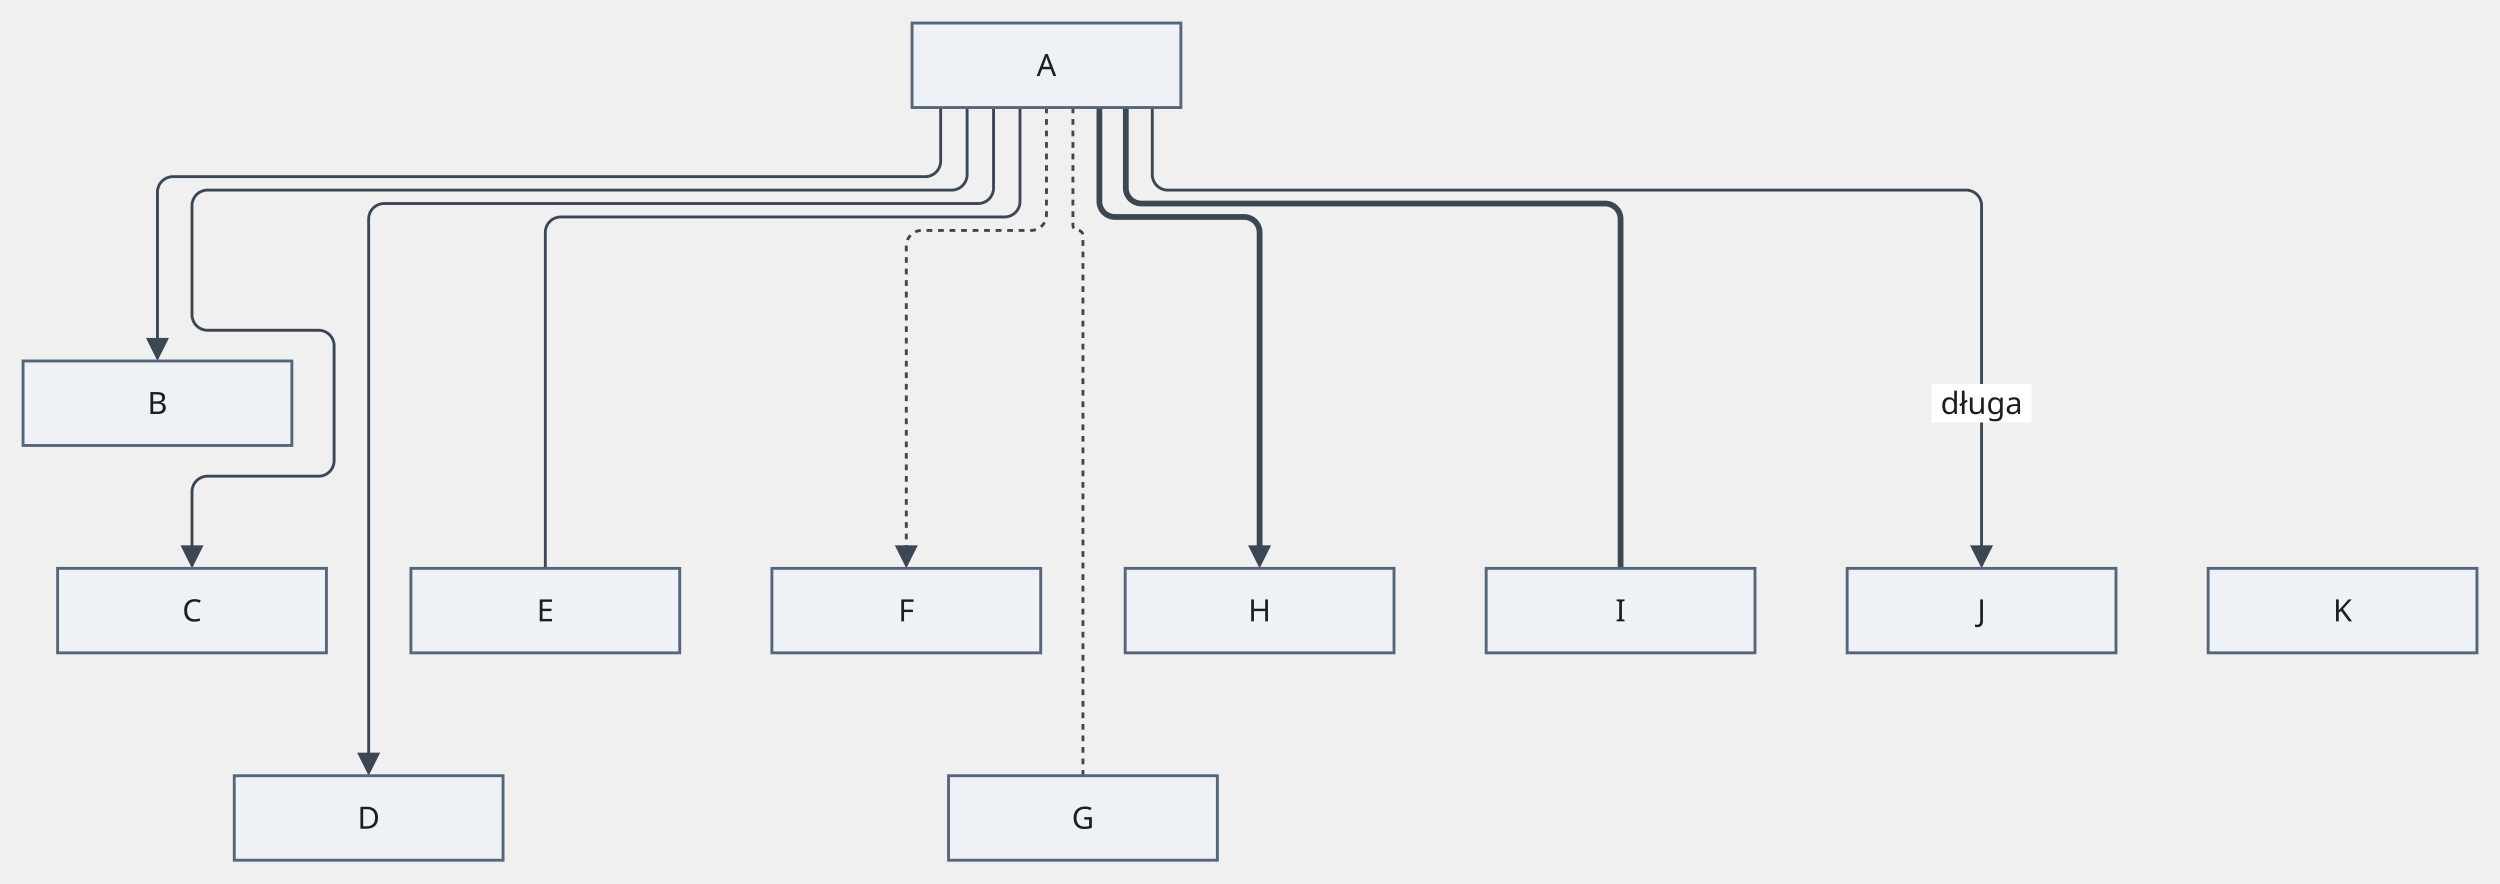
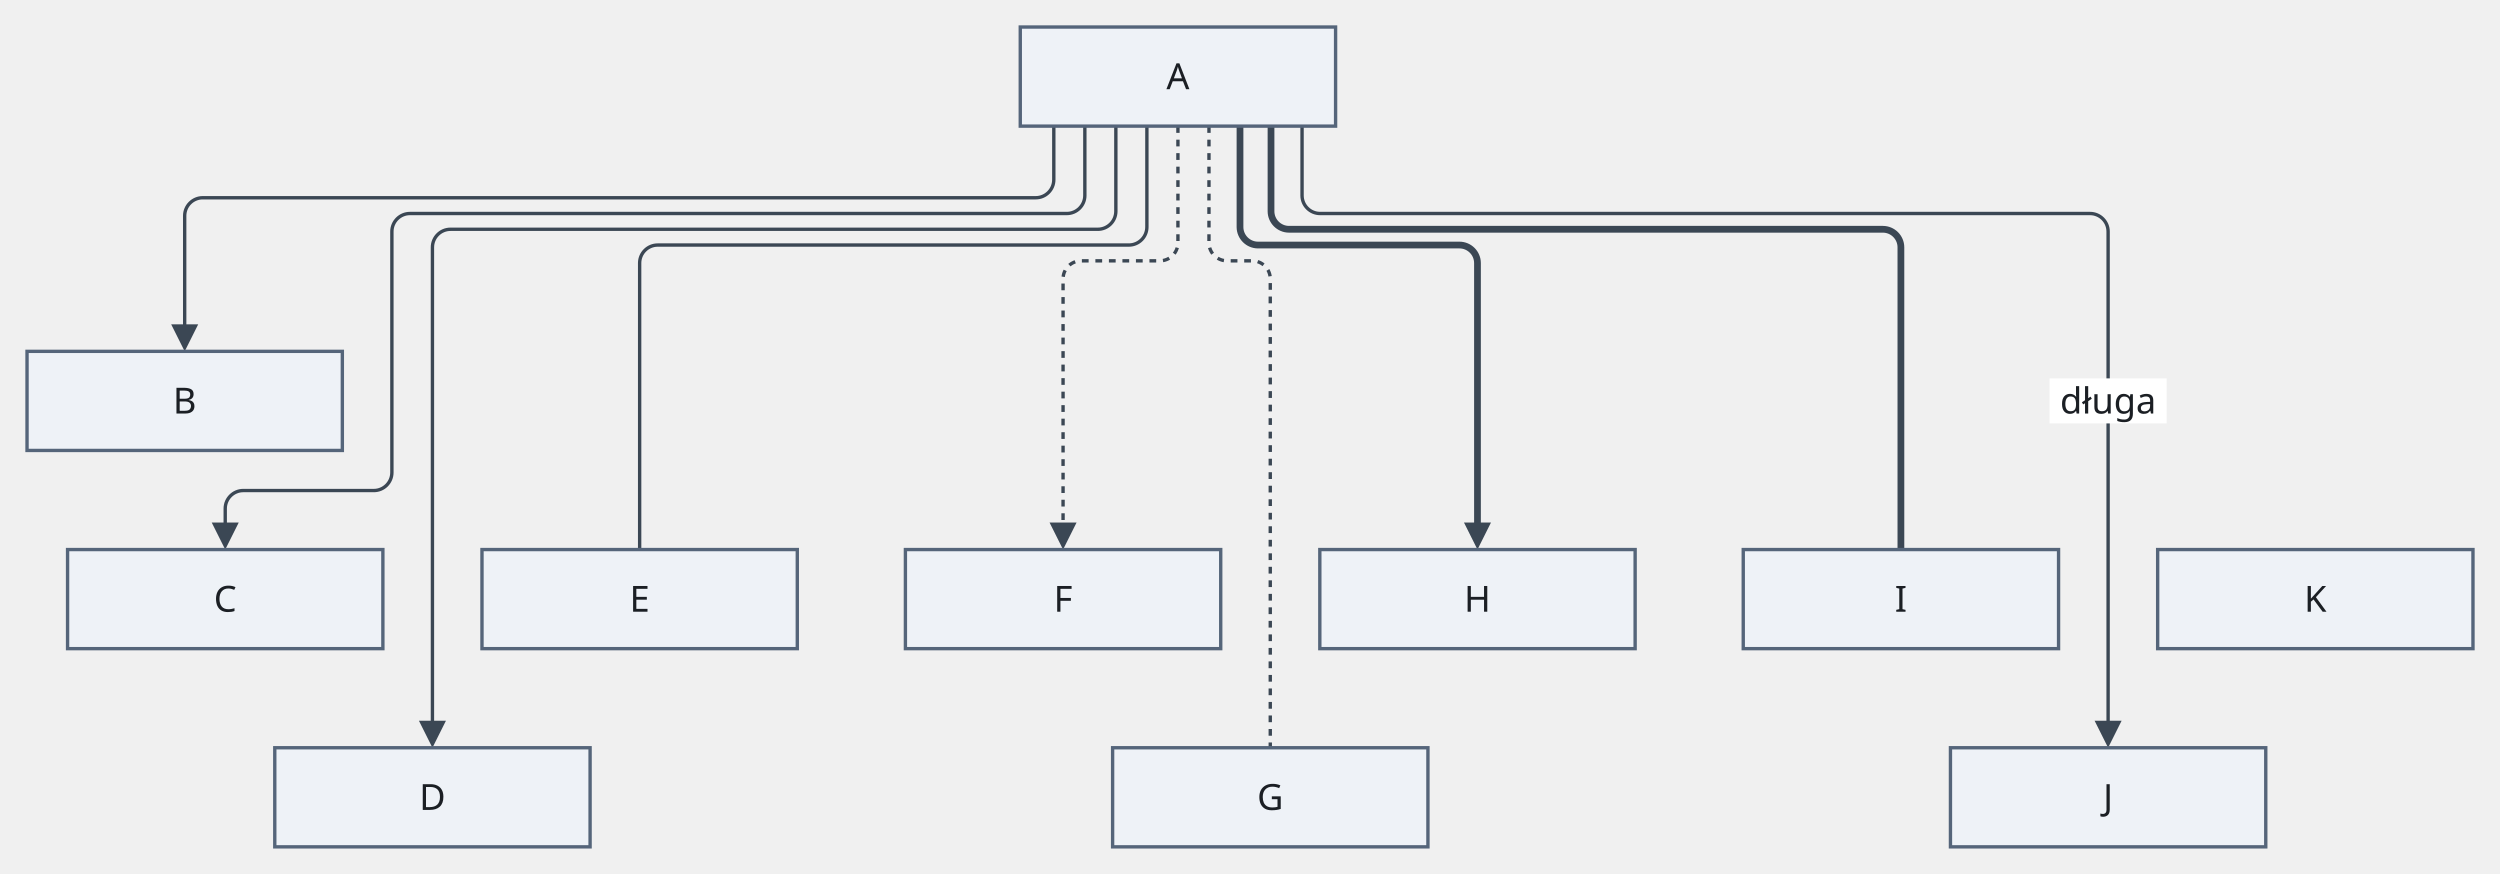
- <svg xmlns="http://www.w3.org/2000/svg" version="1.1" width="1302" height="460" viewBox="-12 -12 1302 460" role="img" font-family="Recursive, sans-serif" font-size="16">
-   <path class="edge" d="M477.89 44 L477.89 72 C477.89 76.4 474.29 80 469.89 80 L78 80 C73.6 80 70 83.6 70 88 L70 144 L70 167.6" fill="none" stroke="#3b4754" stroke-width="1.5" />
-   <path class="edge" d="M491.67 44 L491.67 79 C491.67 83.4 488.07 87 483.67 87 L96 87 C91.6 87 88 90.6 88 95 L88 144 L88 152 C88 156.4 91.6 160 96 160 L154 160 C158.4 160 162 163.6 162 168 L162 176 L162 220 L162 228 C162 232.4 158.4 236 154 236 L96 236 C91.6 236 88 239.6 88 244 L88 252 L88 275.6" fill="none" stroke="#3b4754" stroke-width="1.5" />
-   <path class="edge" d="M505.44 44 L505.44 86 C505.44 90.4 501.84 94 497.44 94 L188 94 C183.6 94 180 97.6 180 102 L180 144 L180 176 L180 220 L180 252 L180 284 L180 328 L180 360 L180 383.6" fill="none" stroke="#3b4754" stroke-width="1.5" />
-   <path class="edge" d="M519.22 44 L519.22 93 C519.22 97.4 515.62 101 511.22 101 L280 101 C275.6 101 272 104.6 272 109 L272 144 L272 176 L272 220 L272 252 L272 284" fill="none" stroke="#3b4754" stroke-width="1.5" />
-   <path class="edge" d="M533 44 L533 100 C533 104.4 529.4 108 525 108 L468 108 C463.6 108 460 111.6 460 116 L460 144 L460 176 L460 220 L460 252 L460 275.6" fill="none" stroke="#3b4754" stroke-width="1.5" stroke-dasharray="3 3" />
-   <path class="edge" d="M546.78 44 L546.78 105.39 C546.78 106.83 547.95 108 549.39 108 L549.39 108 C550.83 108 552 109.17 552 110.61 L552 144 L552 176 L552 220 L552 252 L552 284 L552 328 L552 360 L552 392" fill="none" stroke="#3b4754" stroke-width="1.5" stroke-dasharray="3 3" />
-   <path class="edge" d="M560.56 44 L560.56 93 C560.56 97.4 564.16 101 568.56 101 L636 101 C640.4 101 644 104.6 644 109 L644 144 L644 176 L644 220 L644 252 L644 275.6" fill="none" stroke="#3b4754" stroke-width="3" />
-   <path class="edge" d="M574.33 44 L574.33 86 C574.33 90.4 577.93 94 582.33 94 L824 94 C828.4 94 832 97.6 832 102 L832 144 L832 176 L832 220 L832 252 L832 284" fill="none" stroke="#3b4754" stroke-width="3" />
-   <path class="edge" d="M588.11 44 L588.11 79 C588.11 83.4 591.71 87 596.11 87 L1012 87 C1016.4 87 1020 90.6 1020 95 L1020 144 L1020 176 L1020 220 L1020 252 L1020 275.6" fill="none" stroke="#3b4754" stroke-width="1.5" />
-   <rect class="edge-label-background" x="994" y="188" width="52" height="20" fill="#ffffff" />
-   <polygon class="arrowhead" points="70,176 64,164 76,164" fill="#3b4754" />
-   <polygon class="arrowhead" points="88,284 82,272 94,272" fill="#3b4754" />
-   <polygon class="arrowhead" points="180,392 174,380 186,380" fill="#3b4754" />
-   <polygon class="arrowhead" points="460,284 454,272 466,272" fill="#3b4754" />
-   <polygon class="arrowhead" points="644,284 638,272 650,272" fill="#3b4754" />
-   <polygon class="arrowhead" points="1020,284 1014,272 1026,272" fill="#3b4754" />
-   <rect class="node" x="463" y="0" width="140" height="44" fill="#eef2f7" stroke="#55657a" stroke-width="1.5" />
-   <rect class="node" x="0" y="176" width="140" height="44" fill="#eef2f7" stroke="#55657a" stroke-width="1.5" />
-   <rect class="node" x="18" y="284" width="140" height="44" fill="#eef2f7" stroke="#55657a" stroke-width="1.5" />
-   <rect class="node" x="202" y="284" width="140" height="44" fill="#eef2f7" stroke="#55657a" stroke-width="1.5" />
-   <rect class="node" x="390" y="284" width="140" height="44" fill="#eef2f7" stroke="#55657a" stroke-width="1.5" />
-   <rect class="node" x="574" y="284" width="140" height="44" fill="#eef2f7" stroke="#55657a" stroke-width="1.5" />
-   <rect class="node" x="762" y="284" width="140" height="44" fill="#eef2f7" stroke="#55657a" stroke-width="1.5" />
-   <rect class="node" x="950" y="284" width="140" height="44" fill="#eef2f7" stroke="#55657a" stroke-width="1.5" />
-   <rect class="node" x="1138" y="284" width="140" height="44" fill="#eef2f7" stroke="#55657a" stroke-width="1.5" />
-   <rect class="node" x="110" y="392" width="140" height="44" fill="#eef2f7" stroke="#55657a" stroke-width="1.5" />
-   <rect class="node" x="482" y="392" width="140" height="44" fill="#eef2f7" stroke="#55657a" stroke-width="1.5" />
-   <text class="node-label" x="533" y="27.6" text-anchor="middle" fill="#1b1f24">A</text>
-   <text class="node-label" x="70" y="203.6" text-anchor="middle" fill="#1b1f24">B</text>
-   <text class="node-label" x="88" y="311.6" text-anchor="middle" fill="#1b1f24">C</text>
-   <text class="node-label" x="272" y="311.6" text-anchor="middle" fill="#1b1f24">E</text>
-   <text class="node-label" x="460" y="311.6" text-anchor="middle" fill="#1b1f24">F</text>
-   <text class="node-label" x="644" y="311.6" text-anchor="middle" fill="#1b1f24">H</text>
-   <text class="node-label" x="832" y="311.6" text-anchor="middle" fill="#1b1f24">I</text>
-   <text class="node-label" x="1020" y="311.6" text-anchor="middle" fill="#1b1f24">J</text>
-   <text class="node-label" x="1208" y="311.6" text-anchor="middle" fill="#1b1f24">K</text>
-   <text class="node-label" x="180" y="419.6" text-anchor="middle" fill="#1b1f24">D</text>
-   <text class="node-label" x="552" y="419.6" text-anchor="middle" fill="#1b1f24">G</text>
-   <text class="edge-label" x="1020" y="203.6" text-anchor="middle" fill="#1b1f24">długa</text>
+ <svg xmlns="http://www.w3.org/2000/svg" version="1.1" width="1110" height="388" viewBox="-12 -12 1110 388" role="img" font-family="Recursive, sans-serif" font-size="16">
+   <path class="edge" d="M455.89 44 L455.89 67.8 C455.89 72.2 452.29 75.8 447.89 75.8 L78 75.8 C73.6 75.8 70 79.4 70 83.8 L70 135.6" fill="none" stroke="#3b4754" stroke-width="1.5" />
+   <path class="edge" d="M469.67 44 L469.67 74.8 C469.67 79.2 466.07 82.8 461.67 82.8 L170 82.8 C165.6 82.8 162 86.4 162 90.8 L162 144 L162 188 L162 197.8 C162 202.2 158.4 205.8 154 205.8 L96 205.8 C91.6 205.8 88 209.4 88 213.8 L88 223.6" fill="none" stroke="#3b4754" stroke-width="1.5" />
+   <path class="edge" d="M483.44 44 L483.44 81.8 C483.44 86.2 479.84 89.8 475.44 89.8 L188 89.8 C183.6 89.8 180 93.4 180 97.8 L180 144 L180 188 L180 232 L180 276 L180 311.6" fill="none" stroke="#3b4754" stroke-width="1.5" />
+   <path class="edge" d="M497.22 44 L497.22 88.8 C497.22 93.2 493.62 96.8 489.22 96.8 L280 96.8 C275.6 96.8 272 100.4 272 104.8 L272 144 L272 188 L272 232" fill="none" stroke="#3b4754" stroke-width="1.5" />
+   <path class="edge" d="M511 44 L511 95.8 C511 100.2 507.4 103.8 503 103.8 L468 103.8 C463.6 103.8 460 107.4 460 111.8 L460 144 L460 188 L460 223.6" fill="none" stroke="#3b4754" stroke-width="1.5" stroke-dasharray="3 3" />
+   <path class="edge" d="M524.78 44 L524.78 95.8 C524.78 100.2 528.38 103.8 532.78 103.8 L544 103.8 C548.4 103.8 552 107.4 552 111.8 L552 144 L552 188 L552 232 L552 276 L552 320" fill="none" stroke="#3b4754" stroke-width="1.5" stroke-dasharray="3 3" />
+   <path class="edge" d="M538.56 44 L538.56 88.8 C538.56 93.2 542.16 96.8 546.56 96.8 L636 96.8 C640.4 96.8 644 100.4 644 104.8 L644 144 L644 188 L644 223.6" fill="none" stroke="#3b4754" stroke-width="3" />
+   <path class="edge" d="M552.33 44 L552.33 81.8 C552.33 86.2 555.93 89.8 560.33 89.8 L824 89.8 C828.4 89.8 832 93.4 832 97.8 L832 144 L832 188 L832 232" fill="none" stroke="#3b4754" stroke-width="3" />
+   <path class="edge" d="M566.11 44 L566.11 74.8 C566.11 79.2 569.71 82.8 574.11 82.8 L916 82.8 C920.4 82.8 924 86.4 924 90.8 L924 144 L924 188 L924 232 L924 276 L924 311.6" fill="none" stroke="#3b4754" stroke-width="1.5" />
+   <rect class="edge-label-background" x="898" y="156" width="52" height="20" fill="#ffffff" />
+   <polygon class="arrowhead" points="70,144 64,132 76,132" fill="#3b4754" />
+   <polygon class="arrowhead" points="88,232 82,220 94,220" fill="#3b4754" />
+   <polygon class="arrowhead" points="180,320 174,308 186,308" fill="#3b4754" />
+   <polygon class="arrowhead" points="460,232 454,220 466,220" fill="#3b4754" />
+   <polygon class="arrowhead" points="644,232 638,220 650,220" fill="#3b4754" />
+   <polygon class="arrowhead" points="924,320 918,308 930,308" fill="#3b4754" />
+   <rect class="node" x="441" y="0" width="140" height="44" fill="#eef2f7" stroke="#55657a" stroke-width="1.5" />
+   <rect class="node" x="0" y="144" width="140" height="44" fill="#eef2f7" stroke="#55657a" stroke-width="1.5" />
+   <rect class="node" x="18" y="232" width="140" height="44" fill="#eef2f7" stroke="#55657a" stroke-width="1.5" />
+   <rect class="node" x="202" y="232" width="140" height="44" fill="#eef2f7" stroke="#55657a" stroke-width="1.5" />
+   <rect class="node" x="390" y="232" width="140" height="44" fill="#eef2f7" stroke="#55657a" stroke-width="1.5" />
+   <rect class="node" x="574" y="232" width="140" height="44" fill="#eef2f7" stroke="#55657a" stroke-width="1.5" />
+   <rect class="node" x="762" y="232" width="140" height="44" fill="#eef2f7" stroke="#55657a" stroke-width="1.5" />
+   <rect class="node" x="946" y="232" width="140" height="44" fill="#eef2f7" stroke="#55657a" stroke-width="1.5" />
+   <rect class="node" x="110" y="320" width="140" height="44" fill="#eef2f7" stroke="#55657a" stroke-width="1.5" />
+   <rect class="node" x="482" y="320" width="140" height="44" fill="#eef2f7" stroke="#55657a" stroke-width="1.5" />
+   <rect class="node" x="854" y="320" width="140" height="44" fill="#eef2f7" stroke="#55657a" stroke-width="1.5" />
+   <text class="node-label" x="511" y="27.6" text-anchor="middle" fill="#1b1f24">A</text>
+   <text class="node-label" x="70" y="171.6" text-anchor="middle" fill="#1b1f24">B</text>
+   <text class="node-label" x="88" y="259.6" text-anchor="middle" fill="#1b1f24">C</text>
+   <text class="node-label" x="272" y="259.6" text-anchor="middle" fill="#1b1f24">E</text>
+   <text class="node-label" x="460" y="259.6" text-anchor="middle" fill="#1b1f24">F</text>
+   <text class="node-label" x="644" y="259.6" text-anchor="middle" fill="#1b1f24">H</text>
+   <text class="node-label" x="832" y="259.6" text-anchor="middle" fill="#1b1f24">I</text>
+   <text class="node-label" x="1016" y="259.6" text-anchor="middle" fill="#1b1f24">K</text>
+   <text class="node-label" x="180" y="347.6" text-anchor="middle" fill="#1b1f24">D</text>
+   <text class="node-label" x="552" y="347.6" text-anchor="middle" fill="#1b1f24">G</text>
+   <text class="node-label" x="924" y="347.6" text-anchor="middle" fill="#1b1f24">J</text>
+   <text class="edge-label" x="924" y="171.6" text-anchor="middle" fill="#1b1f24">długa</text>
</svg>
